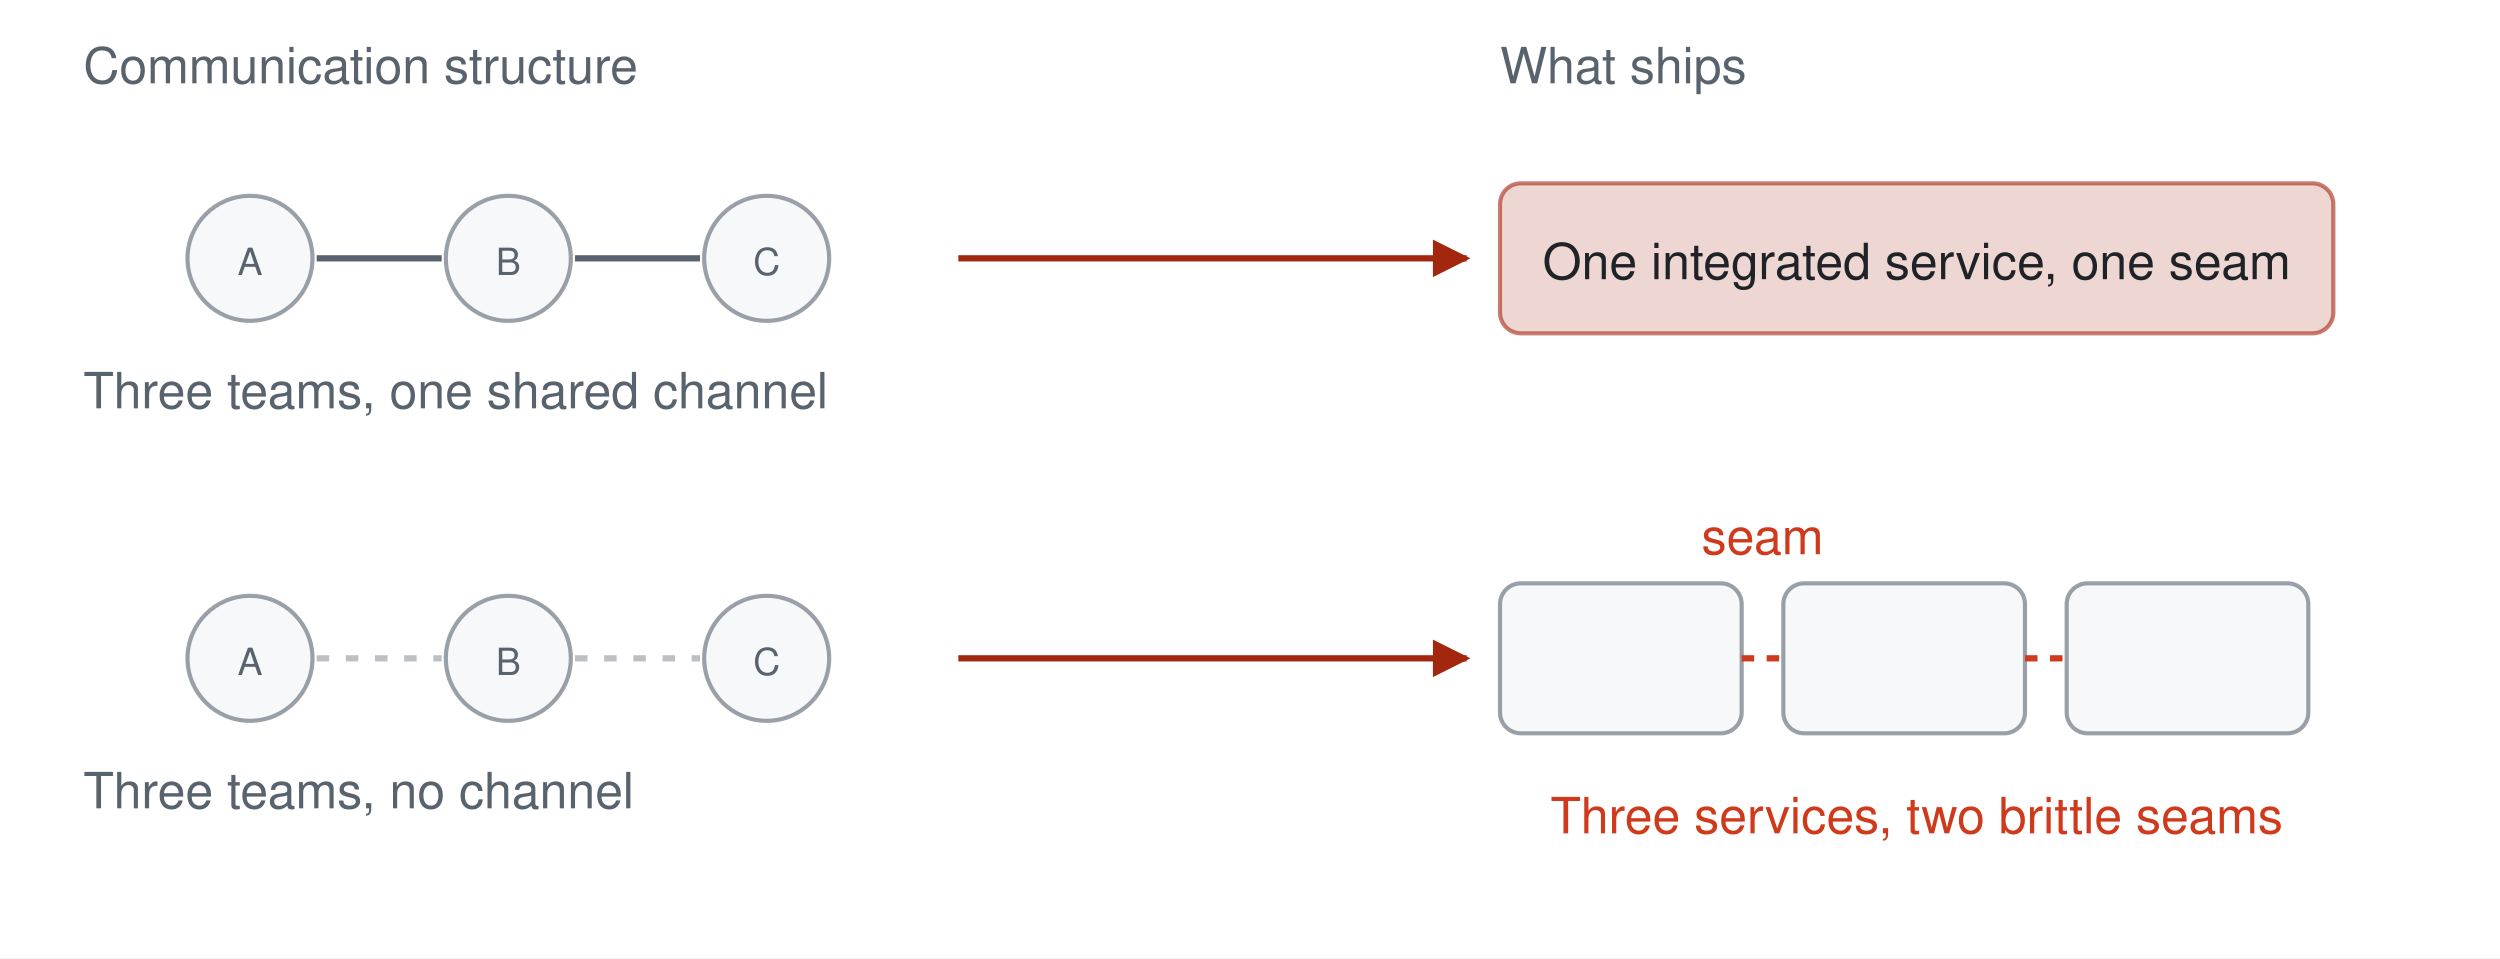
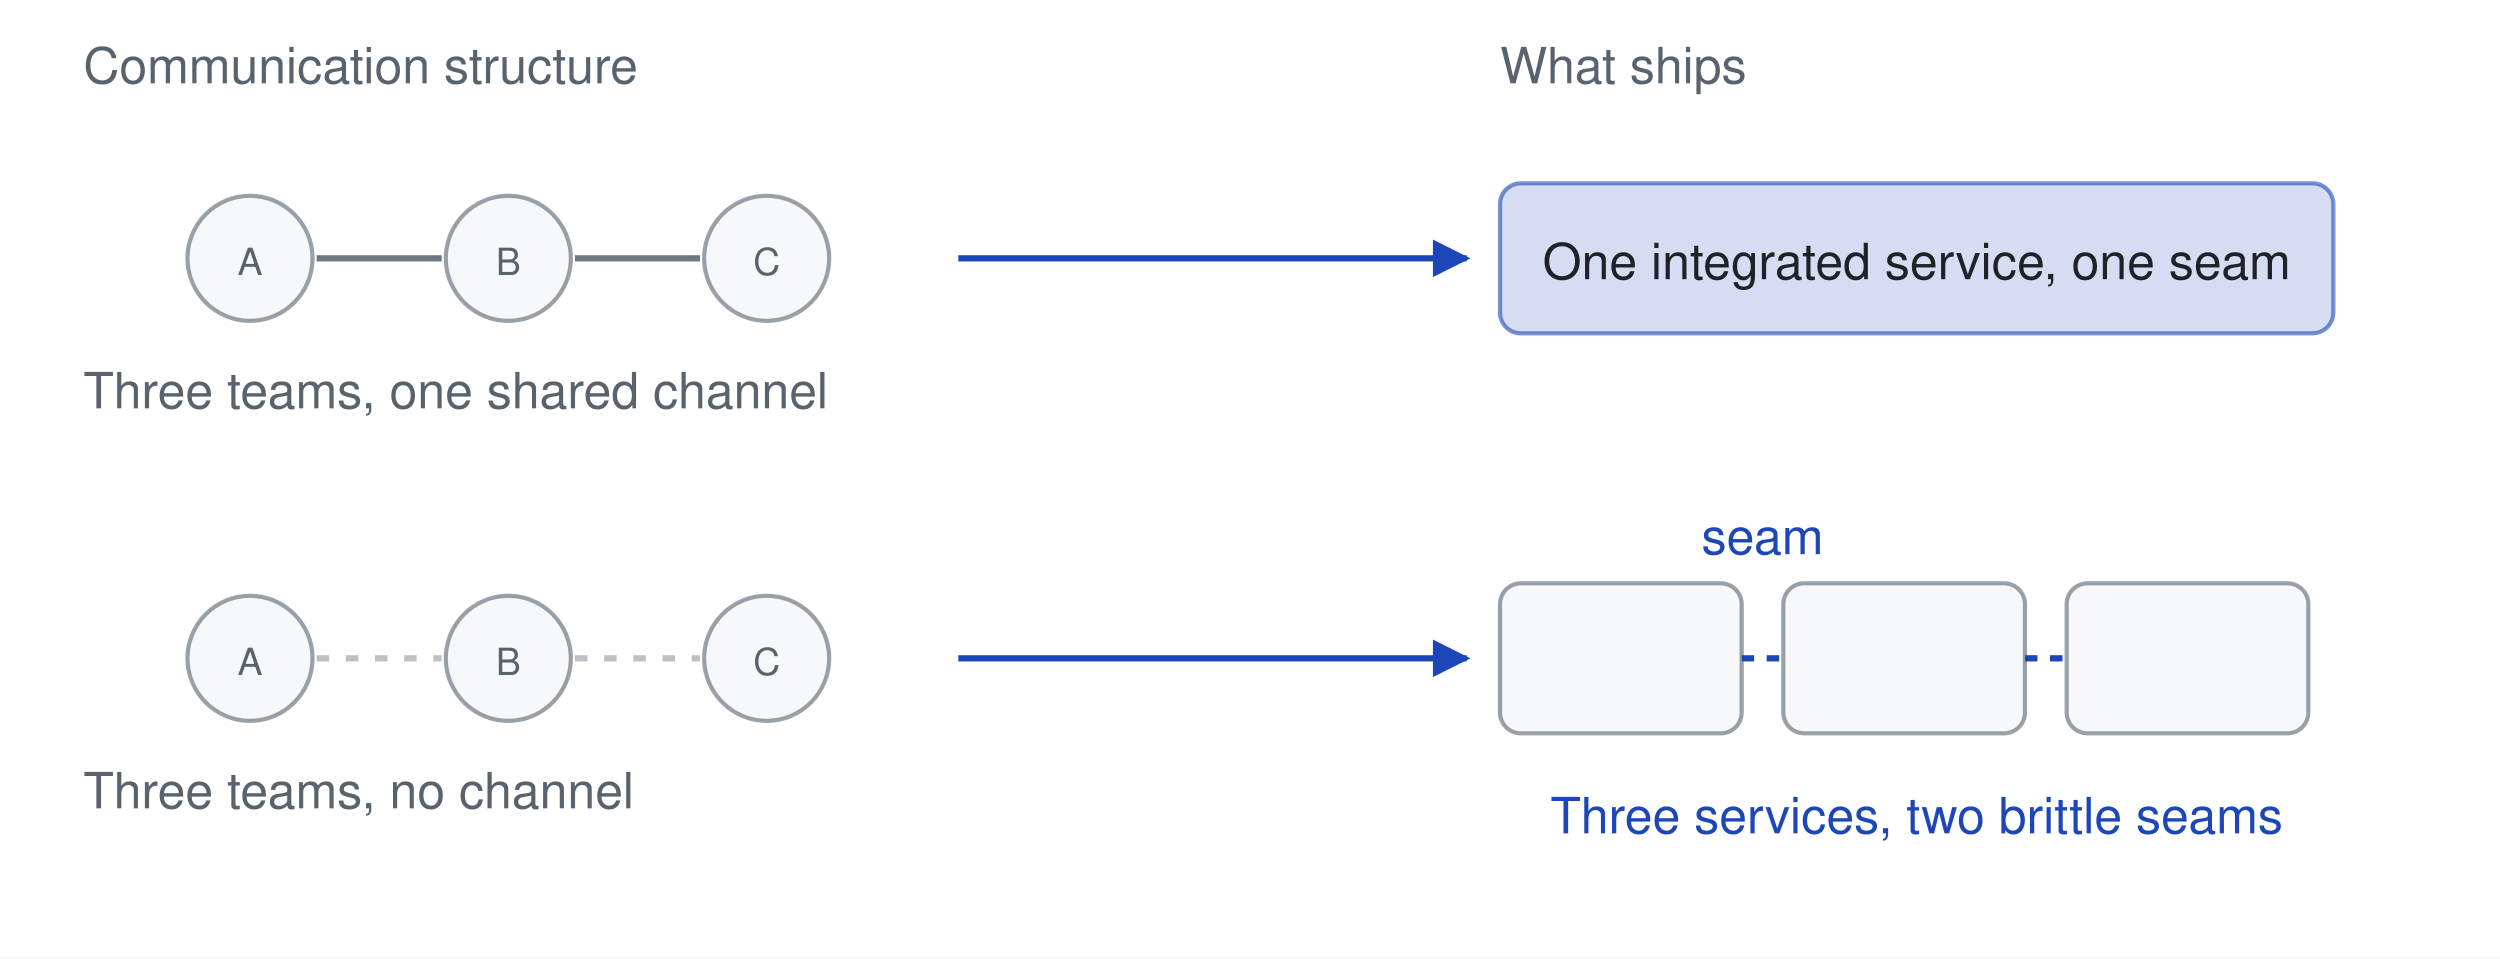
<svg xmlns="http://www.w3.org/2000/svg" width="600" height="230" viewBox="0 0 600 230" role="img">
  <rect width="600" height="230" fill="#ffffff" />
  <defs>
    <marker id="cw-arrow" viewBox="0 0 10 10" refX="9" refY="5" markerWidth="6" markerHeight="6" orient="auto">
-       <path d="M0,0 L10,5 L0,10 z" fill="#a3260f" />
+       <path d="M0,0 L10,5 L0,10 z" fill="#1d47b8" />
    </marker>
  </defs>
  <text x="20" y="20" font-family="'Atkinson Hyperlegible Next', system-ui, -apple-system, 'Segoe UI', Helvetica, Arial, sans-serif" font-size="12" fill="#59636e">Communication structure</text>
  <text x="360" y="20" font-family="'Atkinson Hyperlegible Next', system-ui, -apple-system, 'Segoe UI', Helvetica, Arial, sans-serif" font-size="12" fill="#59636e">What ships</text>
  <g>
-     <line x1="76" y1="62" x2="106" y2="62" stroke="#59636e" stroke-width="1.5" />
-     <line x1="138" y1="62" x2="168" y2="62" stroke="#59636e" stroke-width="1.5" />
+     <line x1="76" y1="62" x2="106" y2="62" stroke="#6e7781" stroke-width="1.5" />
+     <line x1="138" y1="62" x2="168" y2="62" stroke="#6e7781" stroke-width="1.5" />
    <g>
      <circle cx="60" cy="62" r="15" fill="#f6f8fa" stroke="#59636e" stroke-opacity="0.6" />
      <text x="60" y="66" text-anchor="middle" font-family="'Atkinson Hyperlegible Next', system-ui, -apple-system, 'Segoe UI', Helvetica, Arial, sans-serif" font-size="9" fill="#59636e">A</text>
    </g>
    <g>
      <circle cx="122" cy="62" r="15" fill="#f6f8fa" stroke="#59636e" stroke-opacity="0.6" />
      <text x="122" y="66" text-anchor="middle" font-family="'Atkinson Hyperlegible Next', system-ui, -apple-system, 'Segoe UI', Helvetica, Arial, sans-serif" font-size="9" fill="#59636e">B</text>
    </g>
    <g>
      <circle cx="184" cy="62" r="15" fill="#f6f8fa" stroke="#59636e" stroke-opacity="0.6" />
      <text x="184" y="66" text-anchor="middle" font-family="'Atkinson Hyperlegible Next', system-ui, -apple-system, 'Segoe UI', Helvetica, Arial, sans-serif" font-size="9" fill="#59636e">C</text>
    </g>
  </g>
  <text x="20" y="98" font-family="'Atkinson Hyperlegible Next', system-ui, -apple-system, 'Segoe UI', Helvetica, Arial, sans-serif" font-size="12" fill="#59636e">Three teams, one shared channel</text>
-   <line x1="230" y1="62" x2="352" y2="62" stroke="#a3260f" stroke-width="1.5" marker-end="url(#cw-arrow)" />
-   <rect x="360" y="44" width="200" height="36" rx="5" fill="#a3260f" fill-opacity="0.18" stroke="#a3260f" stroke-opacity="0.6" />
+   <line x1="230" y1="62" x2="352" y2="62" stroke="#1d47b8" stroke-width="1.5" marker-end="url(#cw-arrow)" />
+   <rect x="360" y="44" width="200" height="36" rx="5" fill="#1d47b8" fill-opacity="0.18" stroke="#1d47b8" stroke-opacity="0.6" />
  <text x="460" y="67" text-anchor="middle" font-family="'Atkinson Hyperlegible Next', system-ui, -apple-system, 'Segoe UI', Helvetica, Arial, sans-serif" font-size="12" fill="#1f2328">One integrated service, one seam</text>
  <g>
    <line x1="76" y1="158" x2="106" y2="158" stroke="#59636e" stroke-opacity="0.4" stroke-width="1.5" stroke-dasharray="3 4" />
    <line x1="138" y1="158" x2="168" y2="158" stroke="#59636e" stroke-opacity="0.4" stroke-width="1.5" stroke-dasharray="3 4" />
    <g>
      <circle cx="60" cy="158" r="15" fill="#f6f8fa" stroke="#59636e" stroke-opacity="0.6" />
      <text x="60" y="162" text-anchor="middle" font-family="'Atkinson Hyperlegible Next', system-ui, -apple-system, 'Segoe UI', Helvetica, Arial, sans-serif" font-size="9" fill="#59636e">A</text>
    </g>
    <g>
      <circle cx="122" cy="158" r="15" fill="#f6f8fa" stroke="#59636e" stroke-opacity="0.6" />
      <text x="122" y="162" text-anchor="middle" font-family="'Atkinson Hyperlegible Next', system-ui, -apple-system, 'Segoe UI', Helvetica, Arial, sans-serif" font-size="9" fill="#59636e">B</text>
    </g>
    <g>
      <circle cx="184" cy="158" r="15" fill="#f6f8fa" stroke="#59636e" stroke-opacity="0.6" />
      <text x="184" y="162" text-anchor="middle" font-family="'Atkinson Hyperlegible Next', system-ui, -apple-system, 'Segoe UI', Helvetica, Arial, sans-serif" font-size="9" fill="#59636e">C</text>
    </g>
  </g>
  <text x="20" y="194" font-family="'Atkinson Hyperlegible Next', system-ui, -apple-system, 'Segoe UI', Helvetica, Arial, sans-serif" font-size="12" fill="#59636e">Three teams, no channel</text>
-   <line x1="230" y1="158" x2="352" y2="158" stroke="#a3260f" stroke-width="1.5" marker-end="url(#cw-arrow)" />
+   <line x1="230" y1="158" x2="352" y2="158" stroke="#1d47b8" stroke-width="1.5" marker-end="url(#cw-arrow)" />
  <g>
    <rect x="360" y="140" width="58" height="36" rx="5" fill="#f6f8fa" stroke="#59636e" stroke-opacity="0.6" />
-     <line x1="418" y1="158" x2="428" y2="158" stroke="#cf3a1c" stroke-width="1.5" stroke-dasharray="3 3" />
+     <line x1="418" y1="158" x2="428" y2="158" stroke="#1d47b8" stroke-width="1.5" stroke-dasharray="3 3" />
  </g>
  <g>
    <rect x="428" y="140" width="58" height="36" rx="5" fill="#f6f8fa" stroke="#59636e" stroke-opacity="0.6" />
-     <line x1="486" y1="158" x2="496" y2="158" stroke="#cf3a1c" stroke-width="1.5" stroke-dasharray="3 3" />
+     <line x1="486" y1="158" x2="496" y2="158" stroke="#1d47b8" stroke-width="1.5" stroke-dasharray="3 3" />
  </g>
  <g>
    <rect x="496" y="140" width="58" height="36" rx="5" fill="#f6f8fa" stroke="#59636e" stroke-opacity="0.6" />
  </g>
-   <text x="460" y="200" text-anchor="middle" font-family="'Atkinson Hyperlegible Next', system-ui, -apple-system, 'Segoe UI', Helvetica, Arial, sans-serif" font-size="12" fill="#cf3a1c">Three services, two brittle seams</text>
-   <text x="423" y="133" text-anchor="middle" font-family="'Atkinson Hyperlegible Next', system-ui, -apple-system, 'Segoe UI', Helvetica, Arial, sans-serif" font-size="12" fill="#cf3a1c">seam</text>
+   <text x="460" y="200" text-anchor="middle" font-family="'Atkinson Hyperlegible Next', system-ui, -apple-system, 'Segoe UI', Helvetica, Arial, sans-serif" font-size="12" fill="#1d47b8">Three services, two brittle seams</text>
+   <text x="423" y="133" text-anchor="middle" font-family="'Atkinson Hyperlegible Next', system-ui, -apple-system, 'Segoe UI', Helvetica, Arial, sans-serif" font-size="12" fill="#1d47b8">seam</text>
</svg>
